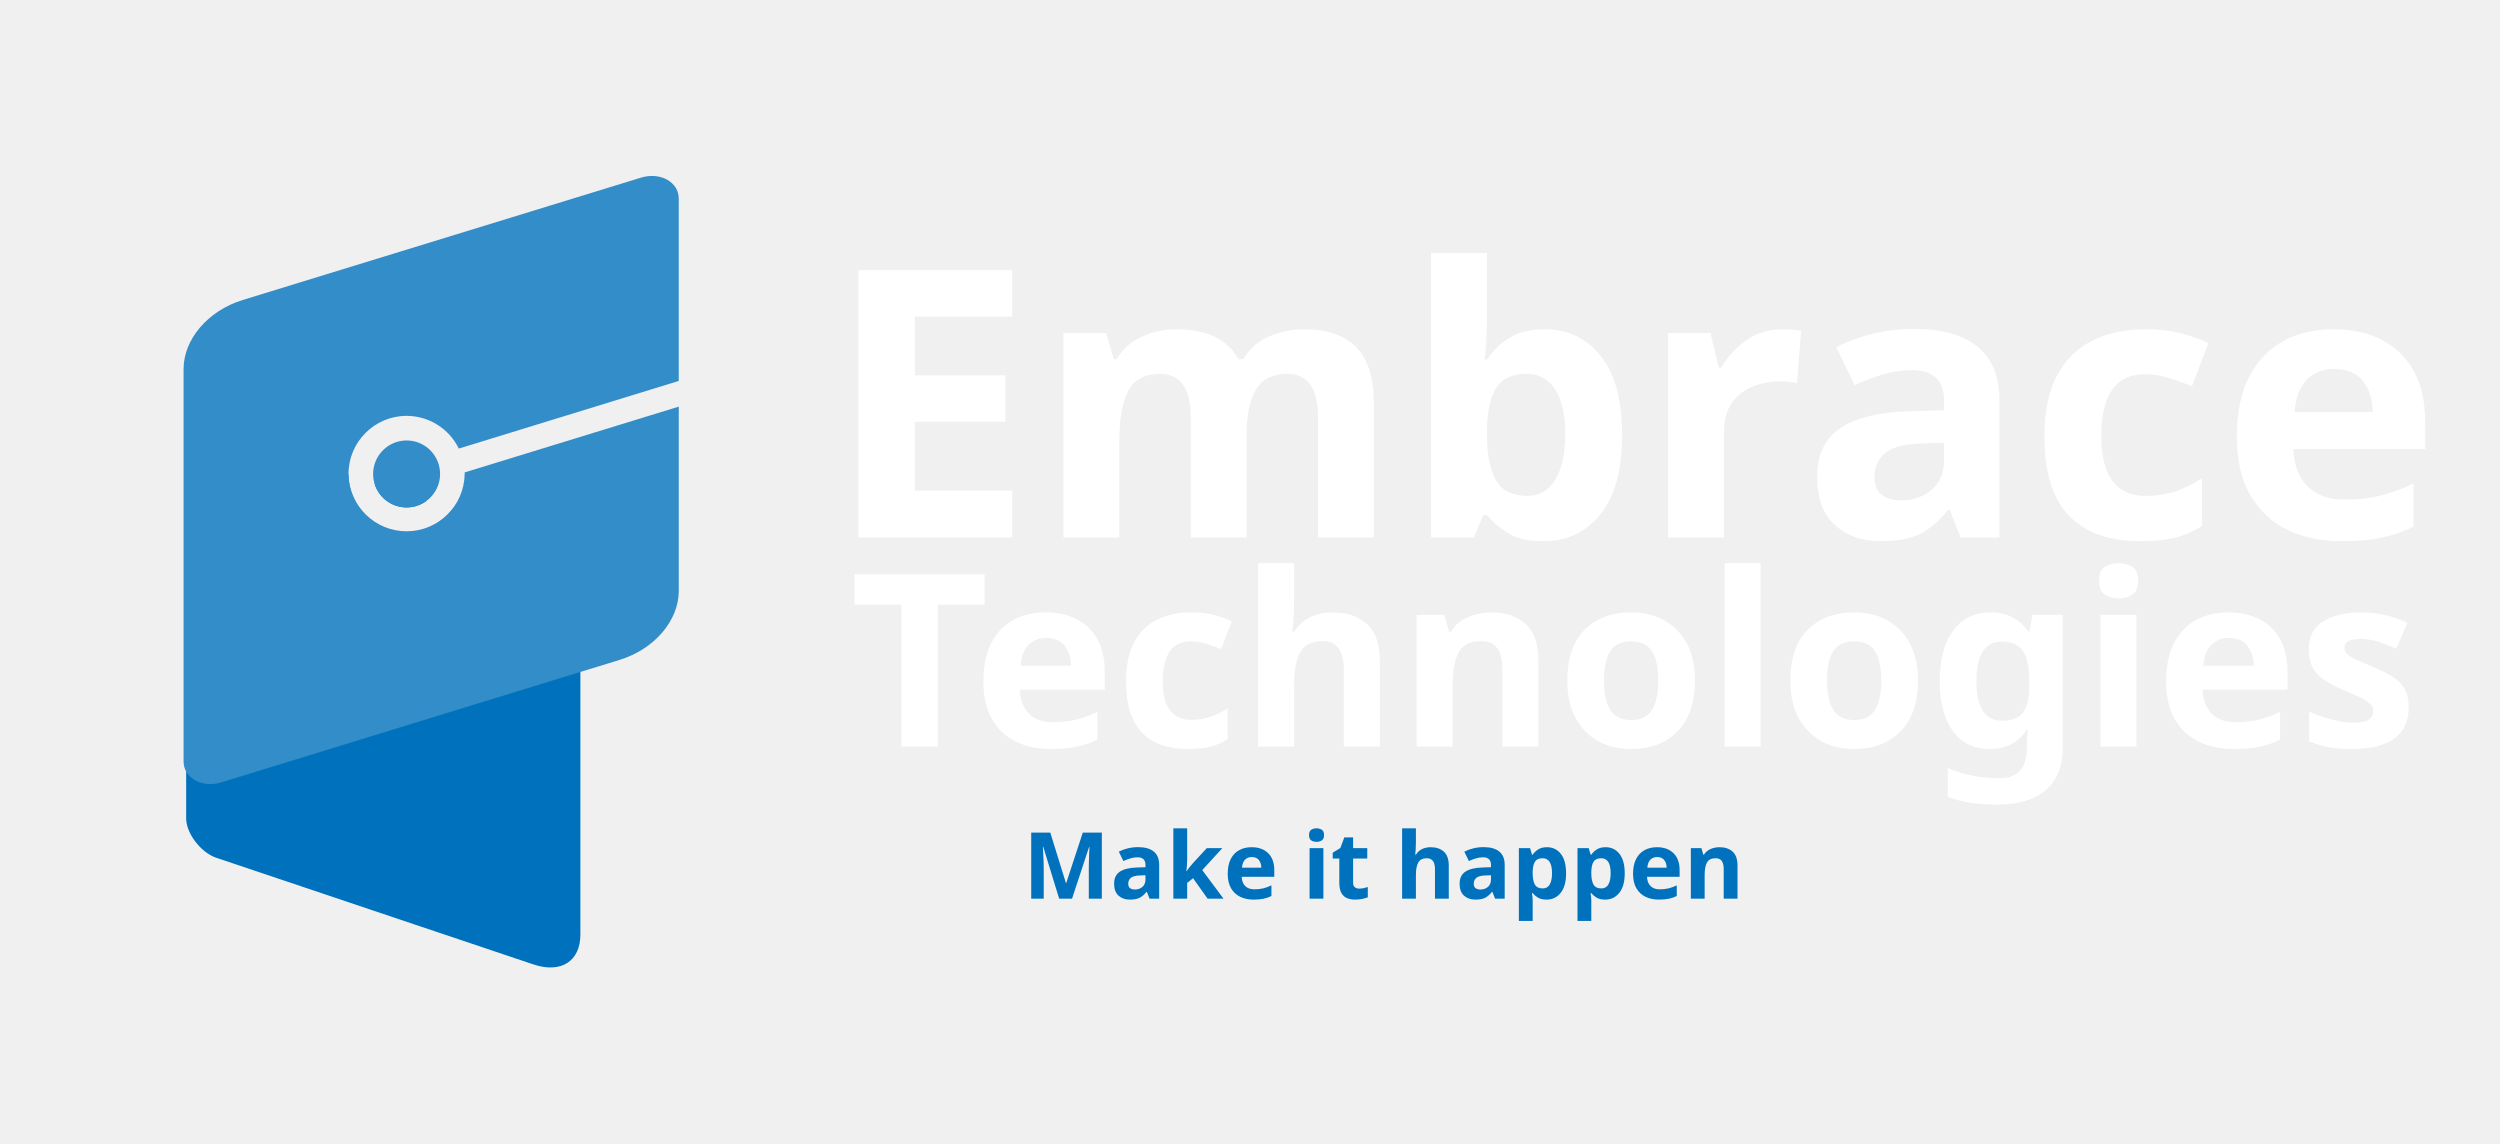
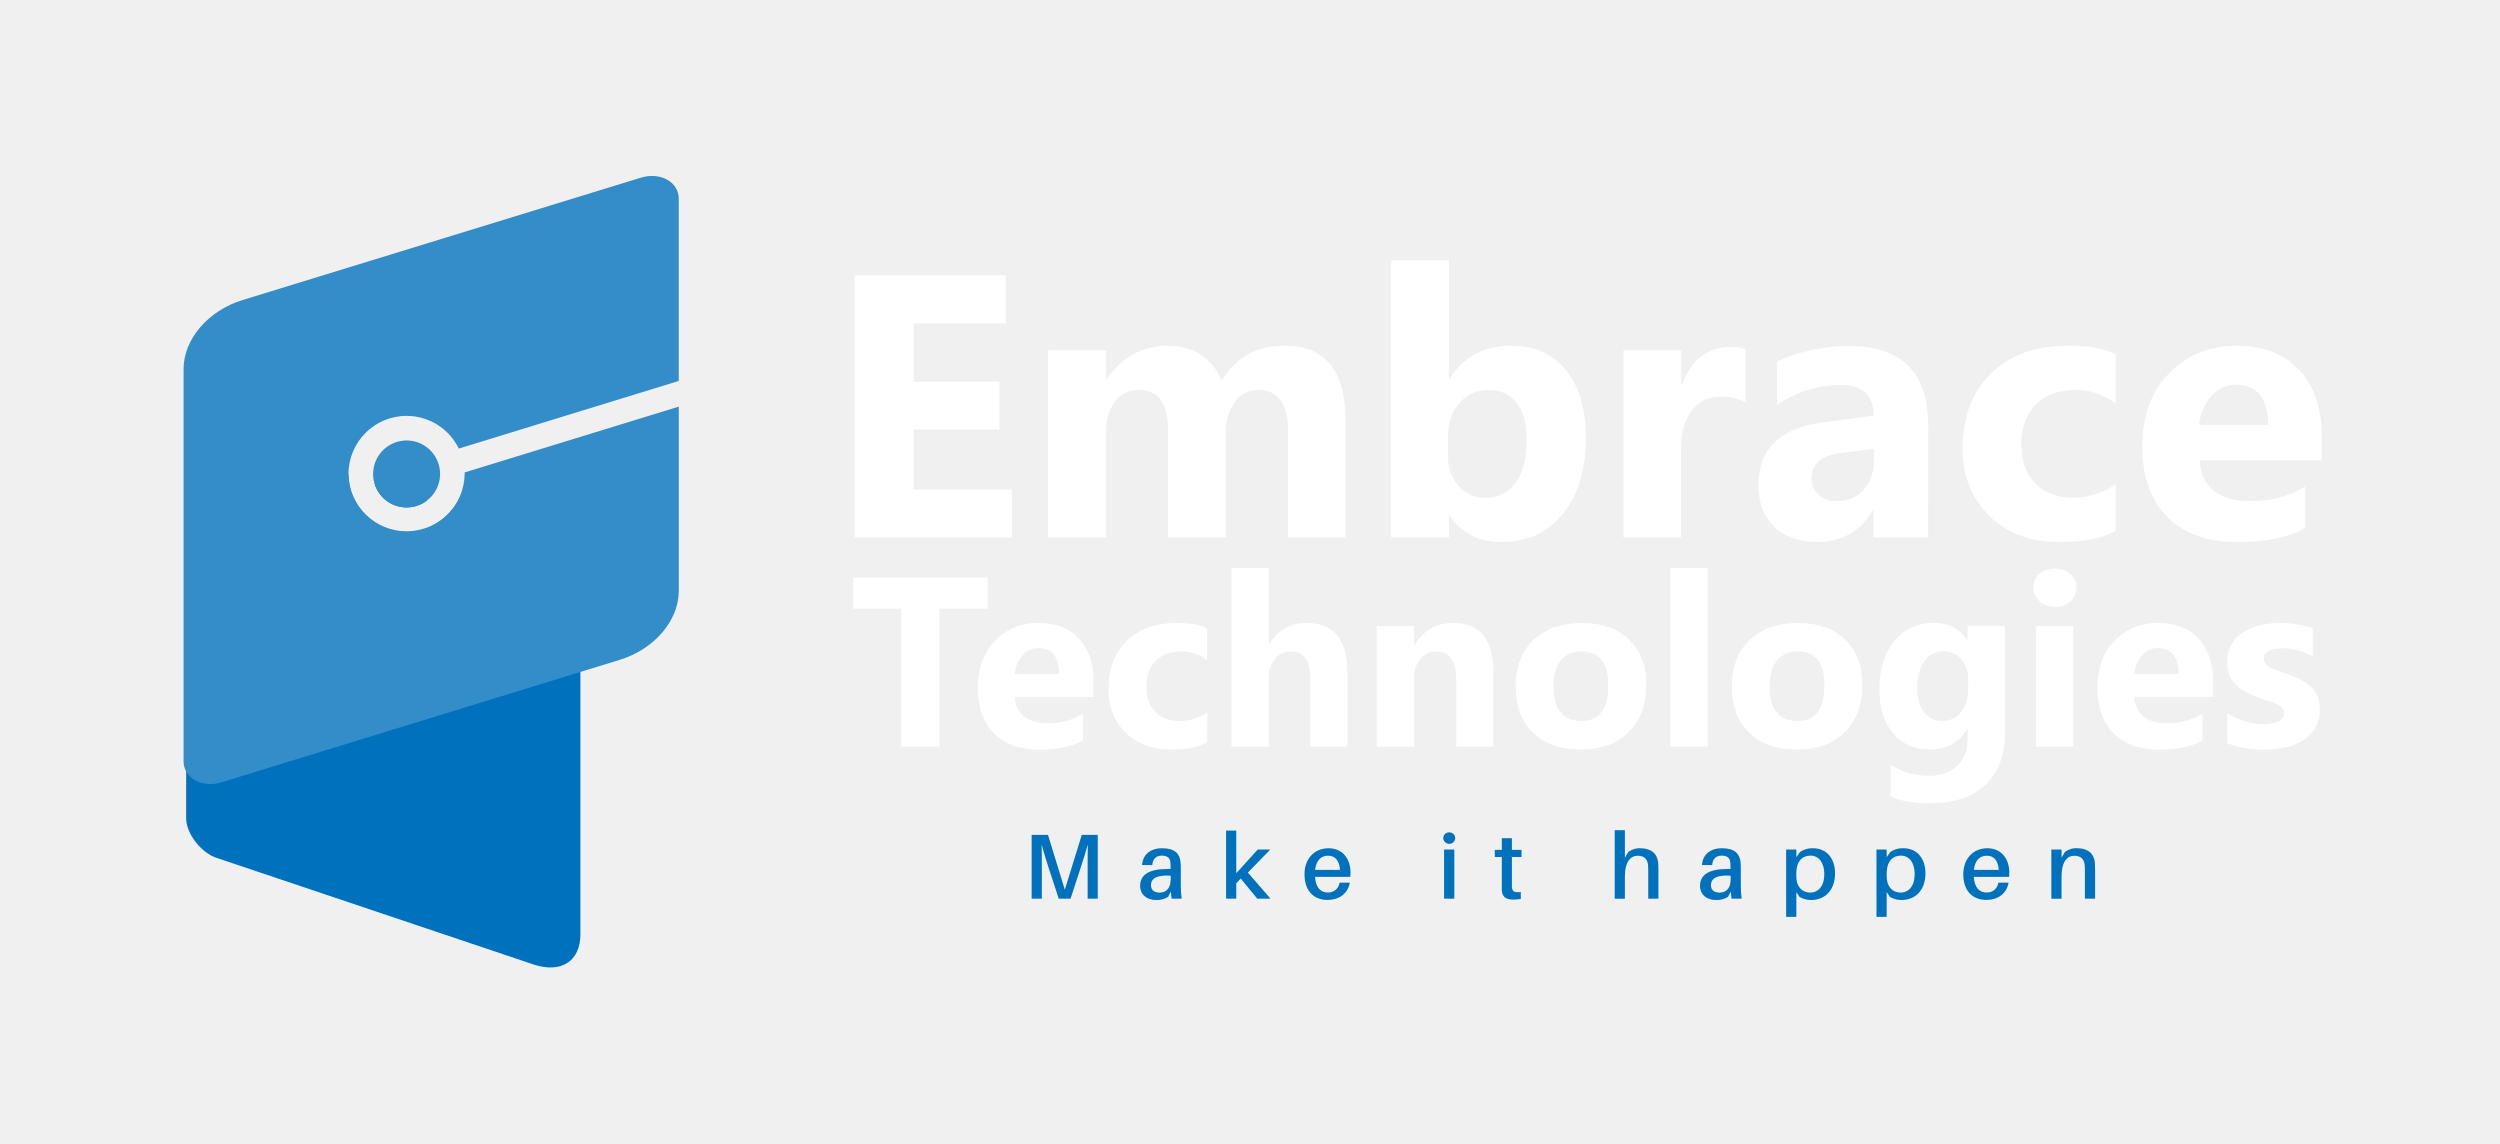
- <svg xmlns="http://www.w3.org/2000/svg" id="Layer_1" data-name="Layer 1" viewBox="0 0 1072 490.15" width="1072">
+ <svg xmlns="http://www.w3.org/2000/svg" id="Layer_1" data-name="Layer 1" viewBox="0 0 1072 490.15">
  <defs>
-     <style>.cls-1{font-size:39.71px;font-family:Aileron-SemiBold, Aileron;}.cls-1,.cls-4{fill:#0071bc;}.cls-1,.cls-2,.cls-3{font-weight:700;}.cls-2{font-size:160.54px;}.cls-2,.cls-3{fill:#fff;font-family:SegoeUI-Bold, Segoe UI;}.cls-3{font-size:103.5px;}.cls-5{fill:#338dc9;}</style>
+     <style>.cls-1{fill:#0071bc;}.cls-2{fill:#fff;}.cls-3{fill:#338dc9;}</style>
  </defs>
-   <text class="cls-1" transform="translate(438.61 385.36)">Make it happen</text>
-   <text class="cls-2" transform="translate(353.61 230.46)">Embrace</text>
-   <text class="cls-3" transform="translate(364.35 320.14)">Technologies</text>
-   <path class="cls-4" d="M160.57,207.27l22.31,7.5a14.34,14.34,0,0,1-22.31-7.5Z" />
-   <path class="cls-4" d="M248.87,249.52l0,38.66,0,112.54c0,11.5-8.34,16.8-20.16,12.82L92.72,367.81c-6.58-2.22-12.9-10.48-12.89-16.88V330.85l0-131.12c0-11.5,8.35-16.8,20.17-12.82l49.39,16.62a24.88,24.88,0,0,0,44.54,15l42,14.13C242.56,234.85,248.87,243.12,248.87,249.52Z" />
-   <path class="cls-5" d="M174.35,188.87a14.36,14.36,0,1,1-13.78,18.4,14.19,14.19,0,0,1-.58-4A14.37,14.37,0,0,1,174.35,188.87Z" />
-   <path class="cls-5" d="M174.35,178.32a24.94,24.94,0,0,0-24.91,24.91c0,.1,0,.2,0,.3a24.91,24.91,0,0,0,49.81-.3c0-.22,0-.44,0-.66l91.81-28.21v79c0,12.79-10.48,25-25.33,29.59l-16.87,5.18L94.92,335.47c-6.4,2-12.6-.23-15.08-4.62a8.8,8.8,0,0,1-1.12-4.35V158.23c0-12.78,10.48-25,25.33-29.59l170.8-52.47c8.26-2.53,16.2,1.86,16.2,9v78.18l-94.32,29A24.92,24.92,0,0,0,174.35,178.32Z" />
+   <path class="cls-1" d="M470.71,385.36h-4.33V371.9c0-3.14,0-6.91.08-9.81-.8,2.9-1.95,6.67-3,9.77l-4.41,13.5H454l-4.44-13.54c-1-3.06-2.15-6.79-2.9-9.69.08,2.94.08,6.63.08,9.77v13.46h-4.37V358h7l7.23,23.51L463.87,358h6.84Z" />
+   <path class="cls-1" d="M502,382.31l-1.07,2.26a9.11,9.11,0,0,1-5.25,1.35c-3.73,0-6.79-2.15-6.79-6.08,0-4.68,3.74-7.23,11.72-7.23h1.35v-.51a22.29,22.29,0,0,0-.08-2.31c-.12-1.7-1.19-2.9-3.69-2.9s-3.86,1.43-4.09,4.06h-4.37c.27-4.61,3.73-7.23,8.54-7.23,5.44,0,7.58,2.3,7.94,5.88.08.87.12,2,.12,3V380a37.4,37.4,0,0,0,.39,5.36h-4.32Zm0-4.85v-1.95c-5.12-.39-8.46.76-8.46,4,0,2.22,1.47,3.25,3.77,3.25C500,382.74,501.92,380.87,501.92,377.46Z" />
+   <path class="cls-1" d="M530.11,378.77v6.59h-4.36V356.17h4.36v18.27l9.22-10.17h5.36l-9.61,9.89,9.73,11.2h-5.68L532,376.7Z" />
+   <path class="cls-1" d="M579,376H563.87c.36,5,2.66,6.71,5.52,6.71a4.81,4.81,0,0,0,5-4.21h4.41c-.92,5-4.93,7.39-9.54,7.39-5.64,0-9.89-3.58-9.89-11,0-6.68,4.25-11.16,10.33-11.16s9.41,4.6,9.41,10.56A15.65,15.65,0,0,1,579,376ZM563.91,373H574.6c-.32-3.89-2-6.08-5.09-6.08S564.39,368.92,563.91,373Z" />
+   <path class="cls-1" d="M624,359.43a2.57,2.57,0,0,1-5.13,0,2.47,2.47,0,0,1,2.55-2.51A2.49,2.49,0,0,1,624,359.43Zm-4.77,25.93V364.27h4.37v21.09Z" />
+   <path class="cls-1" d="M648.3,378.53c0,.72,0,1.19,0,1.75.16,2.06,1,2.5,3.82,2.22v3a22.33,22.33,0,0,1-3.22.24c-3.3,0-4.73-1.23-4.93-4,0-.72,0-1.63,0-2.82V367.49h-3v-3.06h3v-5h4.33v5h4.13v3.06H648.3Z" />
+   <path class="cls-1" d="M711.13,373.49v11.87h-4.37V374c0-1,0-1.9-.08-3-.2-2.39-1.47-4.1-4.45-4.06s-5.48,2.39-5.48,9v9.45h-4.37V356h4.37v11.8l1.43-2.42a7.9,7.9,0,0,1,5.32-1.63c4.53,0,7.11,2.34,7.51,6C711.09,370.83,711.13,371.78,711.13,373.49Z" />
+   <path class="cls-1" d="M742.11,382.31,741,384.57a9.08,9.08,0,0,1-5.24,1.35c-3.73,0-6.79-2.15-6.79-6.08,0-4.68,3.73-7.23,11.72-7.23h1.35v-.51a22.29,22.29,0,0,0-.08-2.31c-.12-1.7-1.19-2.9-3.7-2.9s-3.85,1.43-4.09,4.06h-4.37c.28-4.61,3.74-7.23,8.54-7.23,5.44,0,7.59,2.3,8,5.88.08.87.12,2,.12,3V380a37.4,37.4,0,0,0,.39,5.36H742.5Zm0-4.85v-1.95c-5.13-.39-8.46.76-8.46,4,0,2.22,1.47,3.25,3.77,3.25C740.12,382.74,742.07,380.87,742.07,377.46Z" />
+   <path class="cls-1" d="M786.87,374.44c0,7.75-4.77,11.48-10.21,11.48a9.34,9.34,0,0,1-5-1.31l-1.39-2.11v10.65h-4.37V364.27h4.37v3.3l1.59-2.26a9.16,9.16,0,0,1,5.52-1.59C783.41,363.72,786.87,368.28,786.87,374.44Zm-4.61.4c0-4.57-2.11-7.95-5.92-7.95-3.26,0-6.08,2.07-6.08,7.71v1.07c0,5.17,3.1,7.07,5.88,7.07C779.64,382.74,782.26,380.08,782.26,374.84Z" />
+   <path class="cls-1" d="M825.63,374.44c0,7.75-4.77,11.48-10.21,11.48a9.34,9.34,0,0,1-5-1.31L809,382.5v10.65h-4.37V364.27H809v3.3l1.59-2.26a9.16,9.16,0,0,1,5.52-1.59C822.17,363.72,825.63,368.28,825.63,374.44Zm-4.61.4c0-4.57-2.11-7.95-5.92-7.95-3.26,0-6.08,2.07-6.08,7.71v1.07c0,5.17,3.1,7.07,5.88,7.07C818.4,382.74,821,380.08,821,374.84Z" />
+   <path class="cls-1" d="M861.49,376H846.35c.36,5,2.67,6.71,5.52,6.71a4.8,4.8,0,0,0,5-4.21h4.41c-.91,5-4.93,7.39-9.53,7.39-5.64,0-9.89-3.58-9.89-11,0-6.68,4.25-11.16,10.32-11.16s9.42,4.6,9.42,10.56A15.65,15.65,0,0,1,861.49,376ZM846.39,373h10.69c-.32-3.89-2-6.08-5.09-6.08S846.87,368.92,846.39,373Z" />
+   <path class="cls-1" d="M898.38,373.49v11.87H894V374c0-1,0-1.9-.08-3-.2-2.39-1.47-4.06-4.45-4.06s-5.48,2.39-5.48,9v9.45h-4.37V364.27H884v3.5l1.43-2.42a7.9,7.9,0,0,1,5.32-1.63c4.53,0,7.11,2.34,7.51,6C898.34,370.83,898.38,371.78,898.38,373.49Z" />
+   <path class="cls-2" d="M433.88,230.46H366.47V118.05H431.3v20.62H391.79v25h36.76v20.54H391.79v25.71h42.09Z" />
+   <path class="cls-2" d="M577,230.46h-24.7V184.68q0-17.48-12.85-17.48a11.81,11.81,0,0,0-10,5.25,21.59,21.59,0,0,0-3.84,13.09v44.92H500.83V184.21q0-17-12.62-17a12.08,12.08,0,0,0-10.15,5q-3.81,5-3.81,13.64v44.6H449.48V150.19h24.77v12.54h.32a30.44,30.44,0,0,1,25.95-14.5q17,0,23.28,15,9.16-15,27-15,26.19,0,26.19,32.3Z" />
+   <path class="cls-2" d="M621.63,221.13h-.32v9.33H596.54V111.62h24.77v50.64h.32q9.17-14,26.1-14,15.53,0,23.91,10.66T680,188.05q0,20.07-9.8,32.22t-26.18,12.15Q629.23,232.42,621.63,221.13Zm-.71-33.86v8.23a18.81,18.81,0,0,0,4.47,12.86,14.55,14.55,0,0,0,11.45,5.09A15.2,15.2,0,0,0,650,206.91q4.66-6.56,4.66-18.54,0-10-4.27-15.57t-12.19-5.6a15.76,15.76,0,0,0-12.35,5.57Q620.93,178.33,620.92,187.27Z" />
+   <path class="cls-2" d="M748.46,172.53A21.47,21.47,0,0,0,738,170.1q-8.09,0-12.62,5.92t-4.55,16.11v38.33H696.1V150.19h24.77v14.89h.31q5.88-16.31,21.17-16.3a15.87,15.87,0,0,1,6.11.94Z" />
+   <path class="cls-2" d="M826.78,230.46H803.34V218.94H803q-8.07,13.49-23.91,13.48-11.67,0-18.38-6.62T754,208.12q0-23.35,27.67-27l21.79-2.9q0-13.17-14.26-13.17A48.65,48.65,0,0,0,762,173.63V155a61.69,61.69,0,0,1,14.15-4.7,74.27,74.27,0,0,1,16.34-2q34.34,0,34.34,34.26Zm-23.29-32.61v-5.41l-14.58,1.88q-12.07,1.58-12.07,10.9a9,9,0,0,0,2.94,6.94,11.31,11.31,0,0,0,8,2.7A14.66,14.66,0,0,0,799.1,210,17.4,17.4,0,0,0,803.49,197.85Z" />
+   <path class="cls-2" d="M907.2,227.56q-8.38,4.86-24.22,4.86-18.5,0-29.94-11.21t-11.45-28.92q0-20.46,12.27-32.26t32.81-11.8q14.18,0,20.53,3.76v21a28.19,28.19,0,0,0-17.32-5.8q-10.67,0-16.89,6.23t-6.23,17.21q0,10.67,6,16.73t16.39,6.08a32.65,32.65,0,0,0,18.1-5.8Z" />
+   <path class="cls-2" d="M995.55,197.38H943.19q1.24,17.49,22,17.48a43,43,0,0,0,23.29-6.27v17.87q-11.14,6-28.93,6-19.44,0-30.18-10.78t-10.74-30.06q0-20,11.6-31.67t28.54-11.68q17.55,0,27.16,10.43t9.6,28.29Zm-23-15.21q0-17.23-14-17.24a13.3,13.3,0,0,0-10.31,4.94,22.41,22.41,0,0,0-5.29,12.3Z" />
+   <path class="cls-2" d="M423.52,261H402.85v59.18H386.48V261H365.91V247.67h57.61Z" />
+   <path class="cls-2" d="M468.91,298.82H435.15q.81,11.26,14.2,11.26a27.71,27.71,0,0,0,15-4v11.52q-7.19,3.84-18.65,3.85-12.54,0-19.46-7t-6.92-19.38q0-12.9,7.48-20.42a24.91,24.91,0,0,1,18.39-7.53q11.32,0,17.52,6.72t6.19,18.24ZM454.1,289q0-11.11-9-11.12a8.56,8.56,0,0,0-6.64,3.19,14.39,14.39,0,0,0-3.41,7.93Z" />
+   <path class="cls-2" d="M517.62,318.27q-5.4,3.14-15.61,3.14-11.92,0-19.31-7.23t-7.38-18.65q0-13.18,7.91-20.8t21.15-7.6q9.15,0,13.24,2.42V283.1a18.22,18.22,0,0,0-11.17-3.74q-6.87,0-10.89,4t-4,11.09q0,6.87,3.84,10.79T506,309.18a21.11,21.11,0,0,0,11.67-3.74Z" />
+   <path class="cls-2" d="M577.76,320.14H561.84V290.73q0-11.37-8.28-11.37a8.5,8.5,0,0,0-6.88,3.18,12.29,12.29,0,0,0-2.63,8.09v29.51h-16V243.53h16v32.54h.21q5.85-8.94,15.92-8.94,17.58,0,17.58,21.22Z" />
+   <path class="cls-2" d="M640.38,320.14H624.46V291.39q0-12-8.59-12a8.54,8.54,0,0,0-6.83,3.18,12.16,12.16,0,0,0-2.67,8.09v29.51h-16V268.39h16v8.19h.2q5.7-9.45,16.62-9.45,17.19,0,17.19,21.32Z" />
+   <path class="cls-2" d="M677.67,321.41q-12.93,0-20.34-7.26t-7.4-19.68q0-12.84,7.68-20.09t20.77-7.25q12.89,0,20.22,7.25t7.32,19.18q0,12.88-7.55,20.37T677.67,321.41Zm.41-42.05a10.67,10.67,0,0,0-8.8,3.89q-3.13,3.88-3.13,11,0,14.91,12,14.91,11.48,0,11.47-15.32Q689.65,279.36,678.08,279.36Z" />
+   <path class="cls-2" d="M732.25,320.14h-16V243.53h16Z" />
+   <path class="cls-2" d="M770.36,321.41q-12.95,0-20.34-7.26t-7.41-19.68q0-12.84,7.68-20.09t20.77-7.25q12.9,0,20.22,7.25t7.33,19.18q0,12.88-7.56,20.37T770.36,321.41Zm.4-42.05a10.66,10.66,0,0,0-8.79,3.89q-3.13,3.88-3.13,11,0,14.91,12,14.91,11.48,0,11.47-15.32Q782.33,279.36,770.76,279.36Z" />
+   <path class="cls-2" d="M859.71,314.23q0,14.4-8.34,22.31t-24.16,7.91q-10.46,0-16.57-3V328a31.79,31.79,0,0,0,16.12,4.64q8.09,0,12.53-4.27t4.45-11.59v-4.1h-.21q-5.44,8.7-16.12,8.7-9.9,0-15.71-7t-5.81-18.7q0-13.14,6.46-20.87a21.15,21.15,0,0,1,17-7.73q9.43,0,14.14,7.28h.21v-6h16Zm-15.77-19v-4.1a12.58,12.58,0,0,0-2.91-8.36,9.37,9.37,0,0,0-7.55-3.46,9.77,9.77,0,0,0-8.34,4.14q-3,4.15-3,11.68,0,6.46,2.88,10.23a9.39,9.39,0,0,0,7.88,3.77,9.79,9.79,0,0,0,8-3.82Q843.94,301.55,843.94,295.28Z" />
+   <path class="cls-2" d="M881.13,260.2a9.3,9.3,0,0,1-6.62-2.4,7.75,7.75,0,0,1-2.57-5.88,7.5,7.5,0,0,1,2.57-5.87,10.83,10.83,0,0,1,13.27,0,7.52,7.52,0,0,1,2.55,5.87,7.71,7.71,0,0,1-2.55,6A9.49,9.49,0,0,1,881.13,260.2ZM889,320.14h-16V268.39h16Z" />
+   <path class="cls-2" d="M949,298.82H915.2q.79,11.26,14.2,11.26a27.71,27.71,0,0,0,15-4v11.52q-7.18,3.84-18.65,3.85-12.54,0-19.46-7t-6.92-19.38q0-12.9,7.48-20.42a24.91,24.91,0,0,1,18.39-7.53q11.32,0,17.51,6.72T949,292.09ZM934.15,289q0-11.11-9-11.12a8.56,8.56,0,0,0-6.64,3.19,14.47,14.47,0,0,0-3.42,7.93Z" />
+   <path class="cls-2" d="M955.07,318.78V305.84a34.45,34.45,0,0,0,7.86,3.54,26.22,26.22,0,0,0,7.4,1.16,16,16,0,0,0,6.7-1.16,3.77,3.77,0,0,0,2.45-3.54,3.29,3.29,0,0,0-1.11-2.53,10.59,10.59,0,0,0-2.86-1.77,32.44,32.44,0,0,0-3.81-1.36c-1.39-.4-2.72-.86-4-1.36a38.41,38.41,0,0,1-5.43-2.51,15.51,15.51,0,0,1-3.94-3.1,12.35,12.35,0,0,1-2.43-4.1,16.47,16.47,0,0,1-.83-5.51,14.23,14.23,0,0,1,1.89-7.48A15.69,15.69,0,0,1,962,271a23.2,23.2,0,0,1,7.22-2.93,38,38,0,0,1,8.47-.93,47.35,47.35,0,0,1,7,.53,52.05,52.05,0,0,1,7,1.54v12.33a25.17,25.17,0,0,0-6.5-2.65,27.31,27.31,0,0,0-6.79-.89,15.49,15.49,0,0,0-3,.28,10.06,10.06,0,0,0-2.45.81,4.47,4.47,0,0,0-1.67,1.37,3.14,3.14,0,0,0-.61,1.89,3.52,3.52,0,0,0,.92,2.43,7.84,7.84,0,0,0,2.37,1.74,22.36,22.36,0,0,0,3.26,1.31c1.2.39,2.38.79,3.56,1.19a44.56,44.56,0,0,1,5.76,2.43,18.25,18.25,0,0,1,4.43,3.08,12.17,12.17,0,0,1,2.83,4.14,16.65,16.65,0,0,1-1,13.52,16.14,16.14,0,0,1-5.31,5.31,24.12,24.12,0,0,1-7.63,3,42.51,42.51,0,0,1-9,.94A46.27,46.27,0,0,1,955.07,318.78Z" />
+   <path class="cls-1" d="M160.57,207.27l22.31,7.5a14.34,14.34,0,0,1-22.31-7.5Z" />
+   <path class="cls-1" d="M248.87,249.52l0,38.66,0,112.54c0,11.5-8.34,16.8-20.16,12.82L92.72,367.81c-6.58-2.22-12.9-10.48-12.89-16.88V330.85l0-131.12c0-11.5,8.35-16.8,20.17-12.82l49.39,16.62a24.88,24.88,0,0,0,44.54,15l42,14.13C242.56,234.85,248.87,243.12,248.87,249.52Z" />
+   <path class="cls-3" d="M174.35,188.87a14.36,14.36,0,1,1-13.78,18.4,14.19,14.19,0,0,1-.58-4A14.37,14.37,0,0,1,174.35,188.87Z" />
+   <path class="cls-3" d="M174.35,178.32a24.94,24.94,0,0,0-24.91,24.91c0,.1,0,.2,0,.3a24.91,24.91,0,0,0,49.81-.3c0-.22,0-.44,0-.66l91.81-28.21v79c0,12.79-10.48,25-25.33,29.59l-16.87,5.18L94.92,335.47c-6.4,2-12.6-.23-15.08-4.62a8.8,8.8,0,0,1-1.12-4.35V158.23c0-12.78,10.48-25,25.33-29.59l170.8-52.47c8.26-2.53,16.2,1.86,16.2,9v78.18l-94.32,29A24.92,24.92,0,0,0,174.35,178.32Z" />
</svg>
